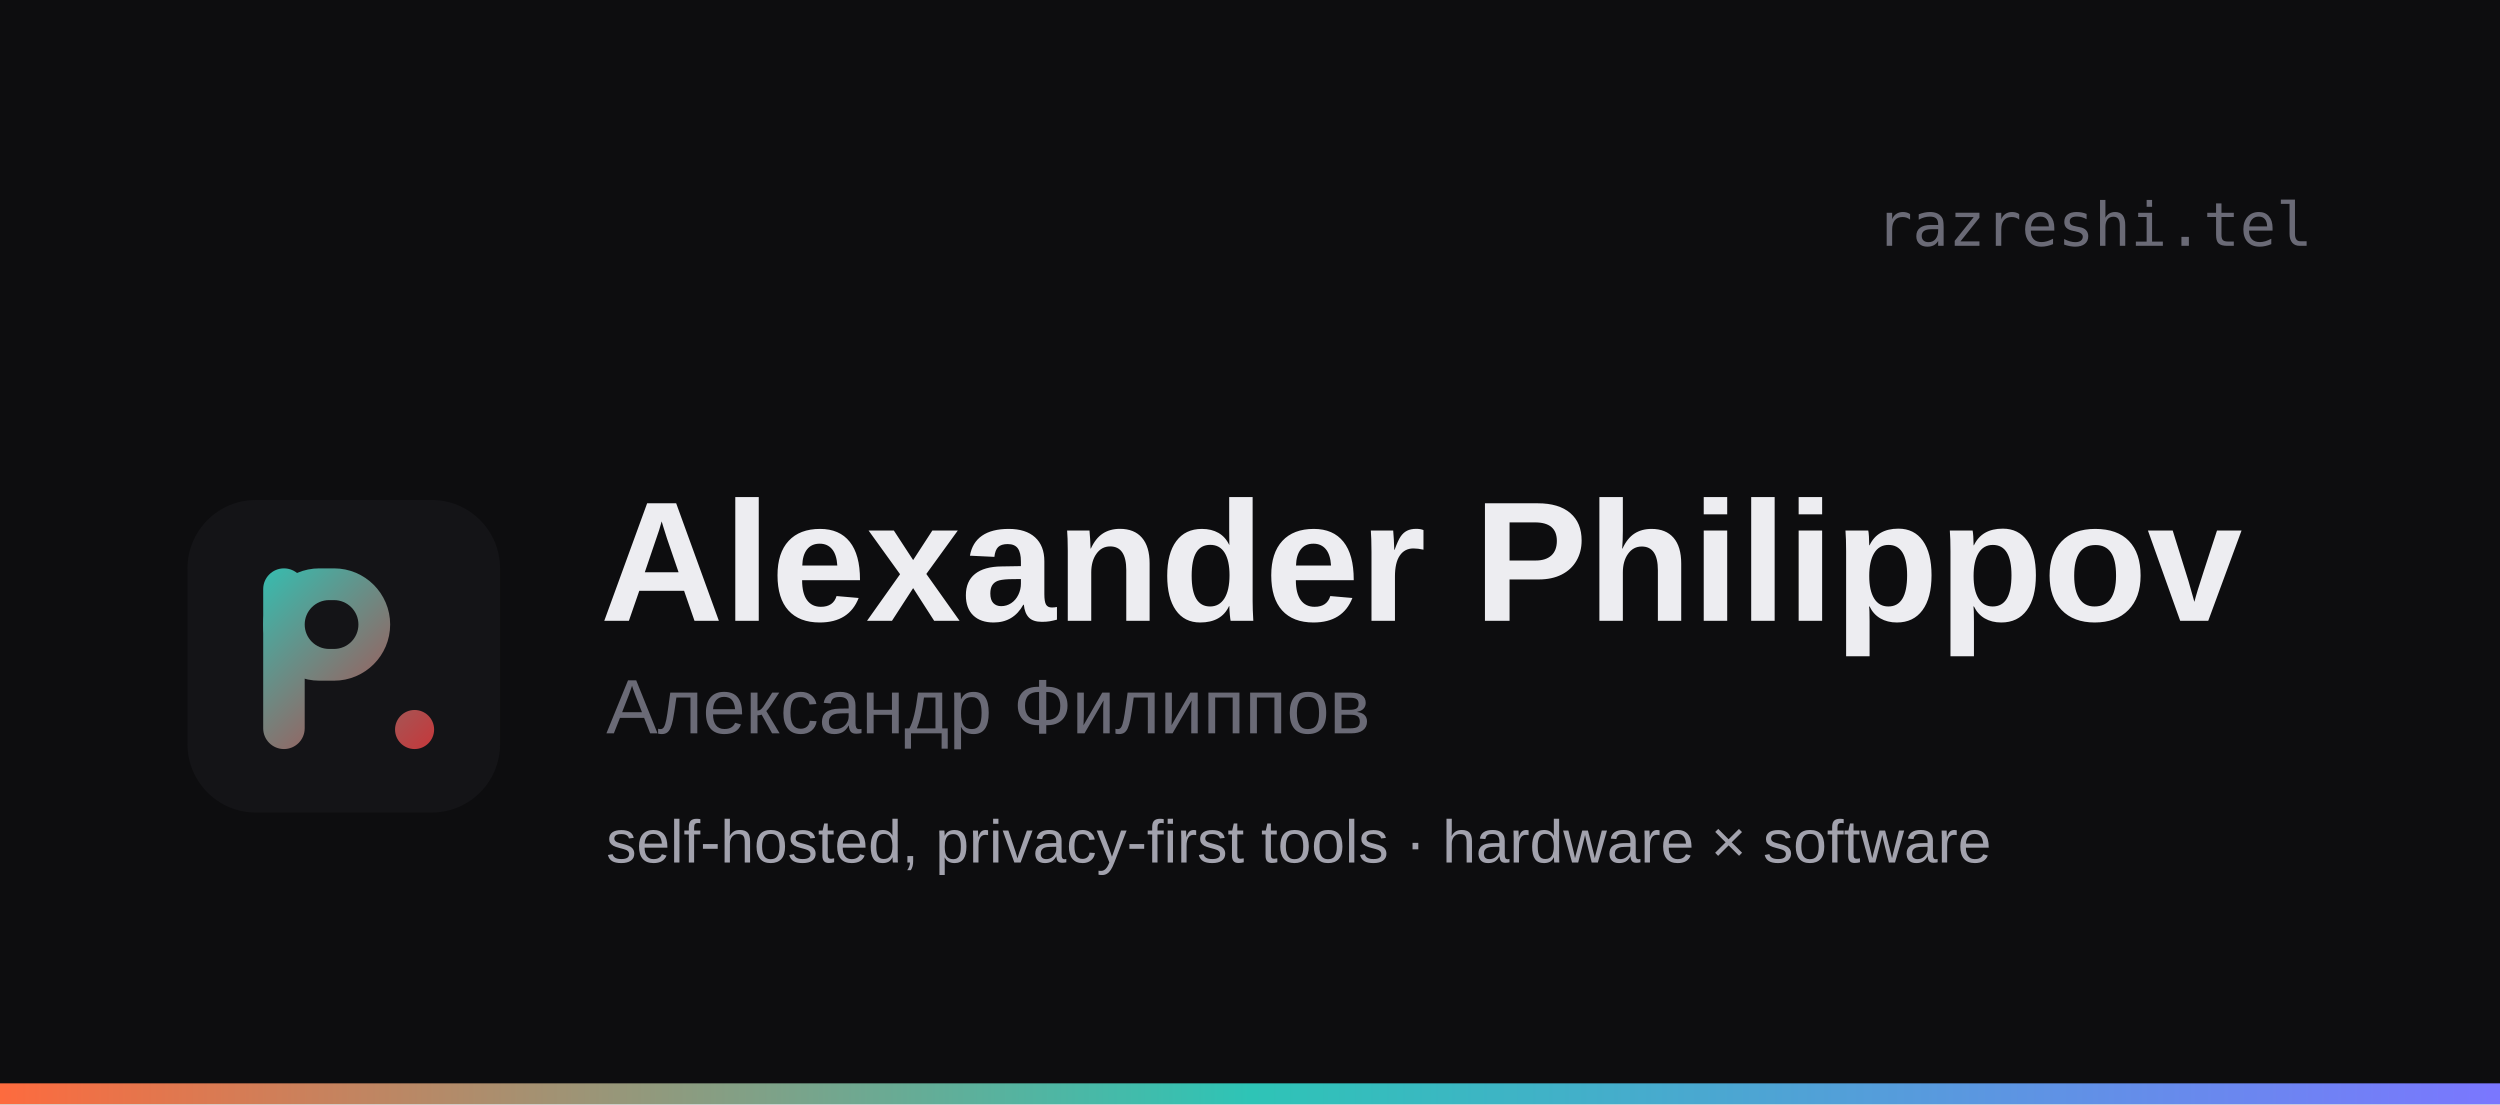
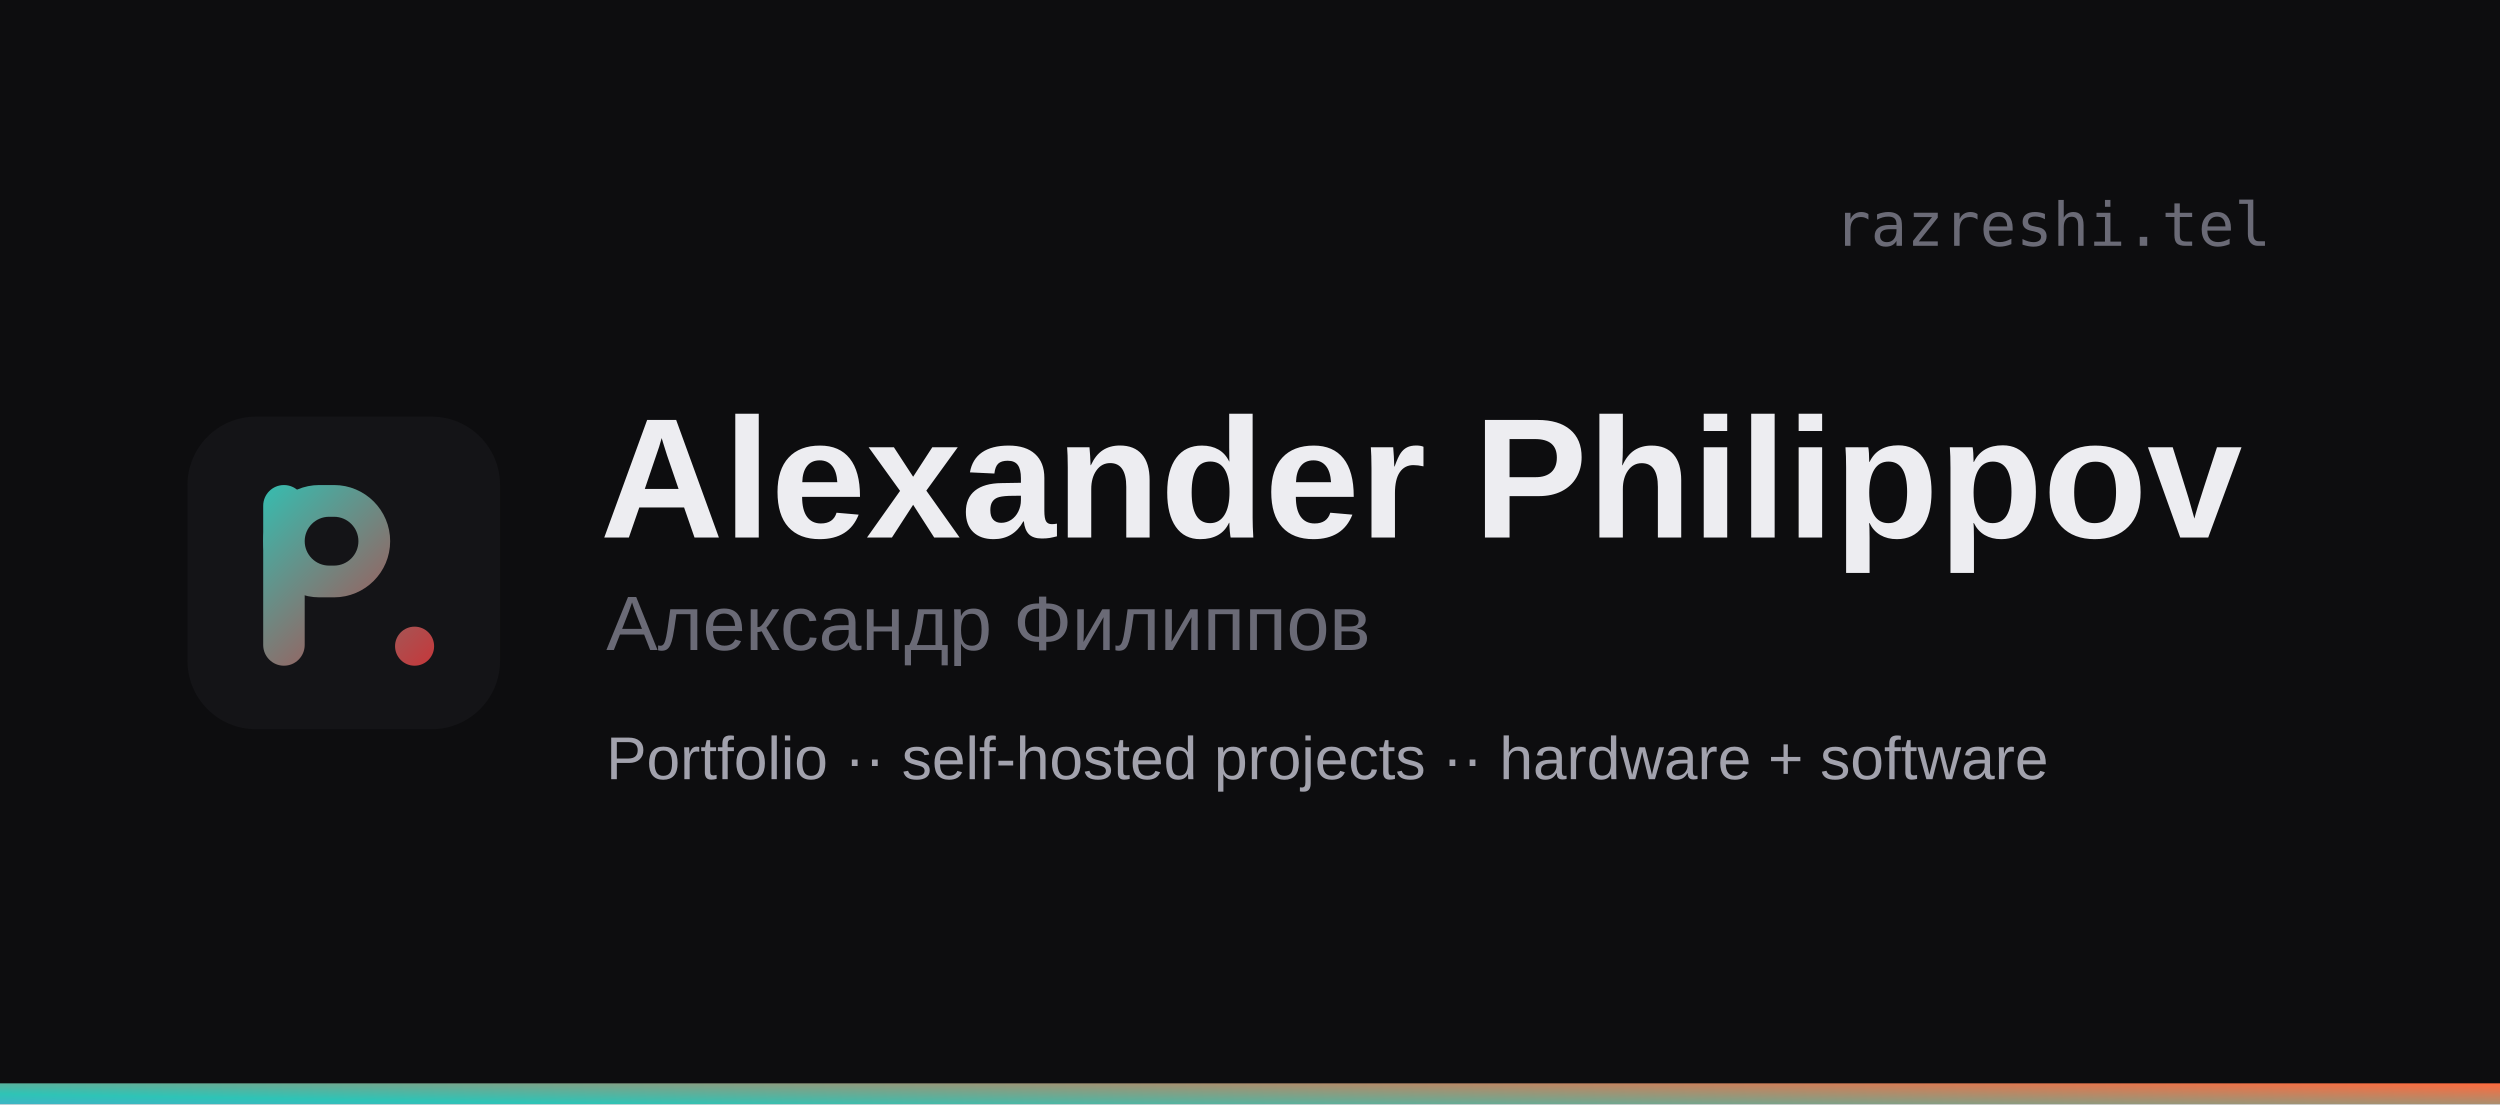
<svg xmlns="http://www.w3.org/2000/svg" width="1200" height="530" viewBox="0 0 1200 530">
  <defs>
    <linearGradient id="pa" x1="0" y1="0" x2="64" y2="64" gradientUnits="userSpaceOnUse">
      <stop offset="0.2" stop-color="#2ec4b6" />
      <stop offset="1" stop-color="#fb060f" />
    </linearGradient>
-     <linearGradient id="bar" x1="0" y1="0" x2="1" y2="0">
+     <linearGradient id="bar" x1="1" y1="0" x2="-1" y2="1">
      <stop offset="0" stop-color="#ff6a3d" />
      <stop offset="0.5" stop-color="#2ec4b6" />
      <stop offset="1" stop-color="#7b76ff" />
    </linearGradient>
  </defs>
  <rect width="1200" height="530" fill="#0d0d0f" />
-   <g transform="translate(90,240) scale(2.344)">
+   <g transform="translate(90,200) scale(2.344)">
    <rect width="64" height="64" rx="14" fill="#141417" />
    <rect x="15.5" y="14" width="8.5" height="37" rx="4.25" fill="url(#pa)" />
    <rect x="15.5" y="14" width="26" height="23" rx="11.5" fill="url(#pa)" />
    <rect x="24" y="20.5" width="11" height="10" rx="5" fill="#141417" />
    <circle cx="46.5" cy="47" r="4" fill="url(#pa)" />
  </g>
-   <text x="288" y="298" font-family="Century Gothic, Jost, Arial, sans-serif" font-weight="700" font-size="82" fill="#ededf1">Alexander Philippov</text>
-   <text x="291" y="352" font-family="Century Gothic, Jost, Arial, sans-serif" font-weight="400" font-size="37" fill="#6a6a76">Александр Филиппов</text>
-   <text x="291" y="414" font-family="Arial, sans-serif" font-weight="400" font-size="29" fill="#a2a2ad">self-hosted, privacy-first tools · hardware × software</text>
-   <text x="1110" y="118" text-anchor="end" font-family="Consolas, monospace" font-size="29" fill="#6a6a76">razreshi.tel</text>
+   <text x="288" y="258" font-family="Century Gothic, Jost, Arial, sans-serif" font-weight="700" font-size="82" fill="#ededf1">Alexander Philippov</text>
+   <text x="291" y="312" font-family="Century Gothic, Jost, Arial, sans-serif" font-weight="400" font-size="37" fill="#6a6a76">Александр Филиппов</text>
+   <text x="291" y="374" font-family="Arial, sans-serif" font-weight="400" font-size="29" fill="#a2a2ad">Portfolio ·· self-hosted projects ·· hardware + software</text>
+   <text x="1090" y="118" text-anchor="end" font-family="Consolas, monospace" font-size="29" fill="#6a6a76">razreshi.tel</text>
  <rect x="0" y="520" width="1200" height="10" fill="url(#bar)" />
</svg>
